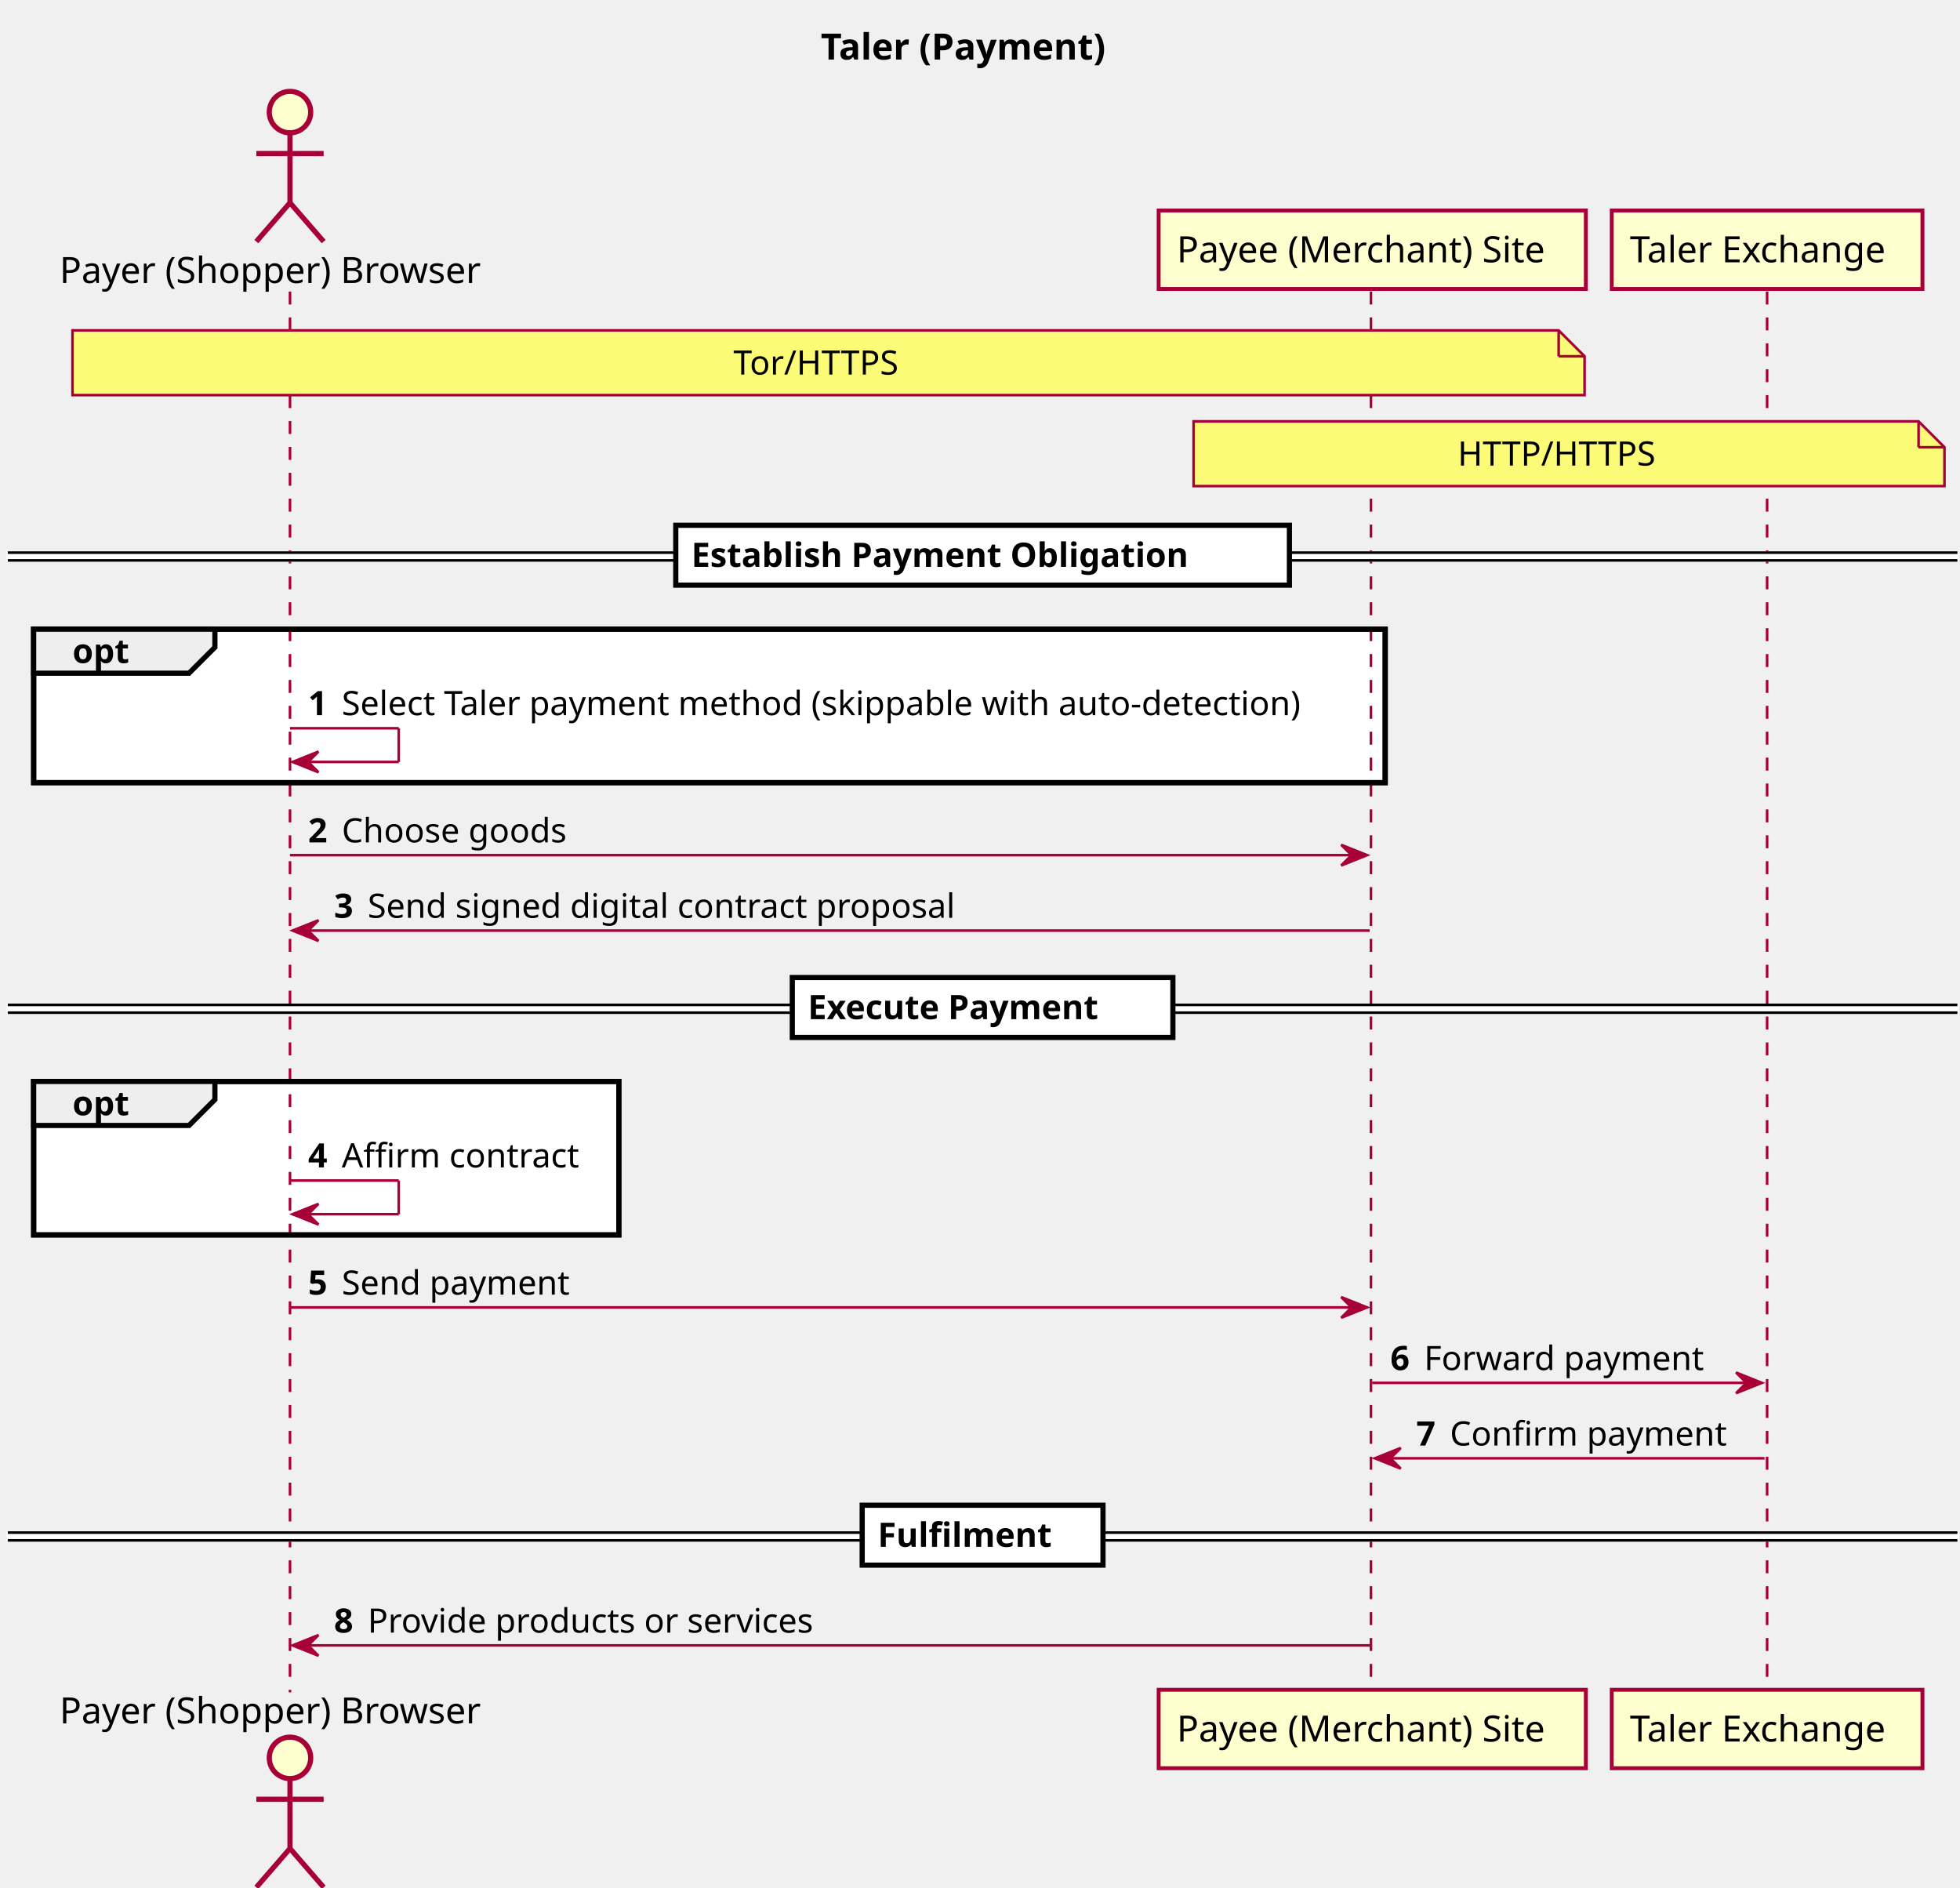
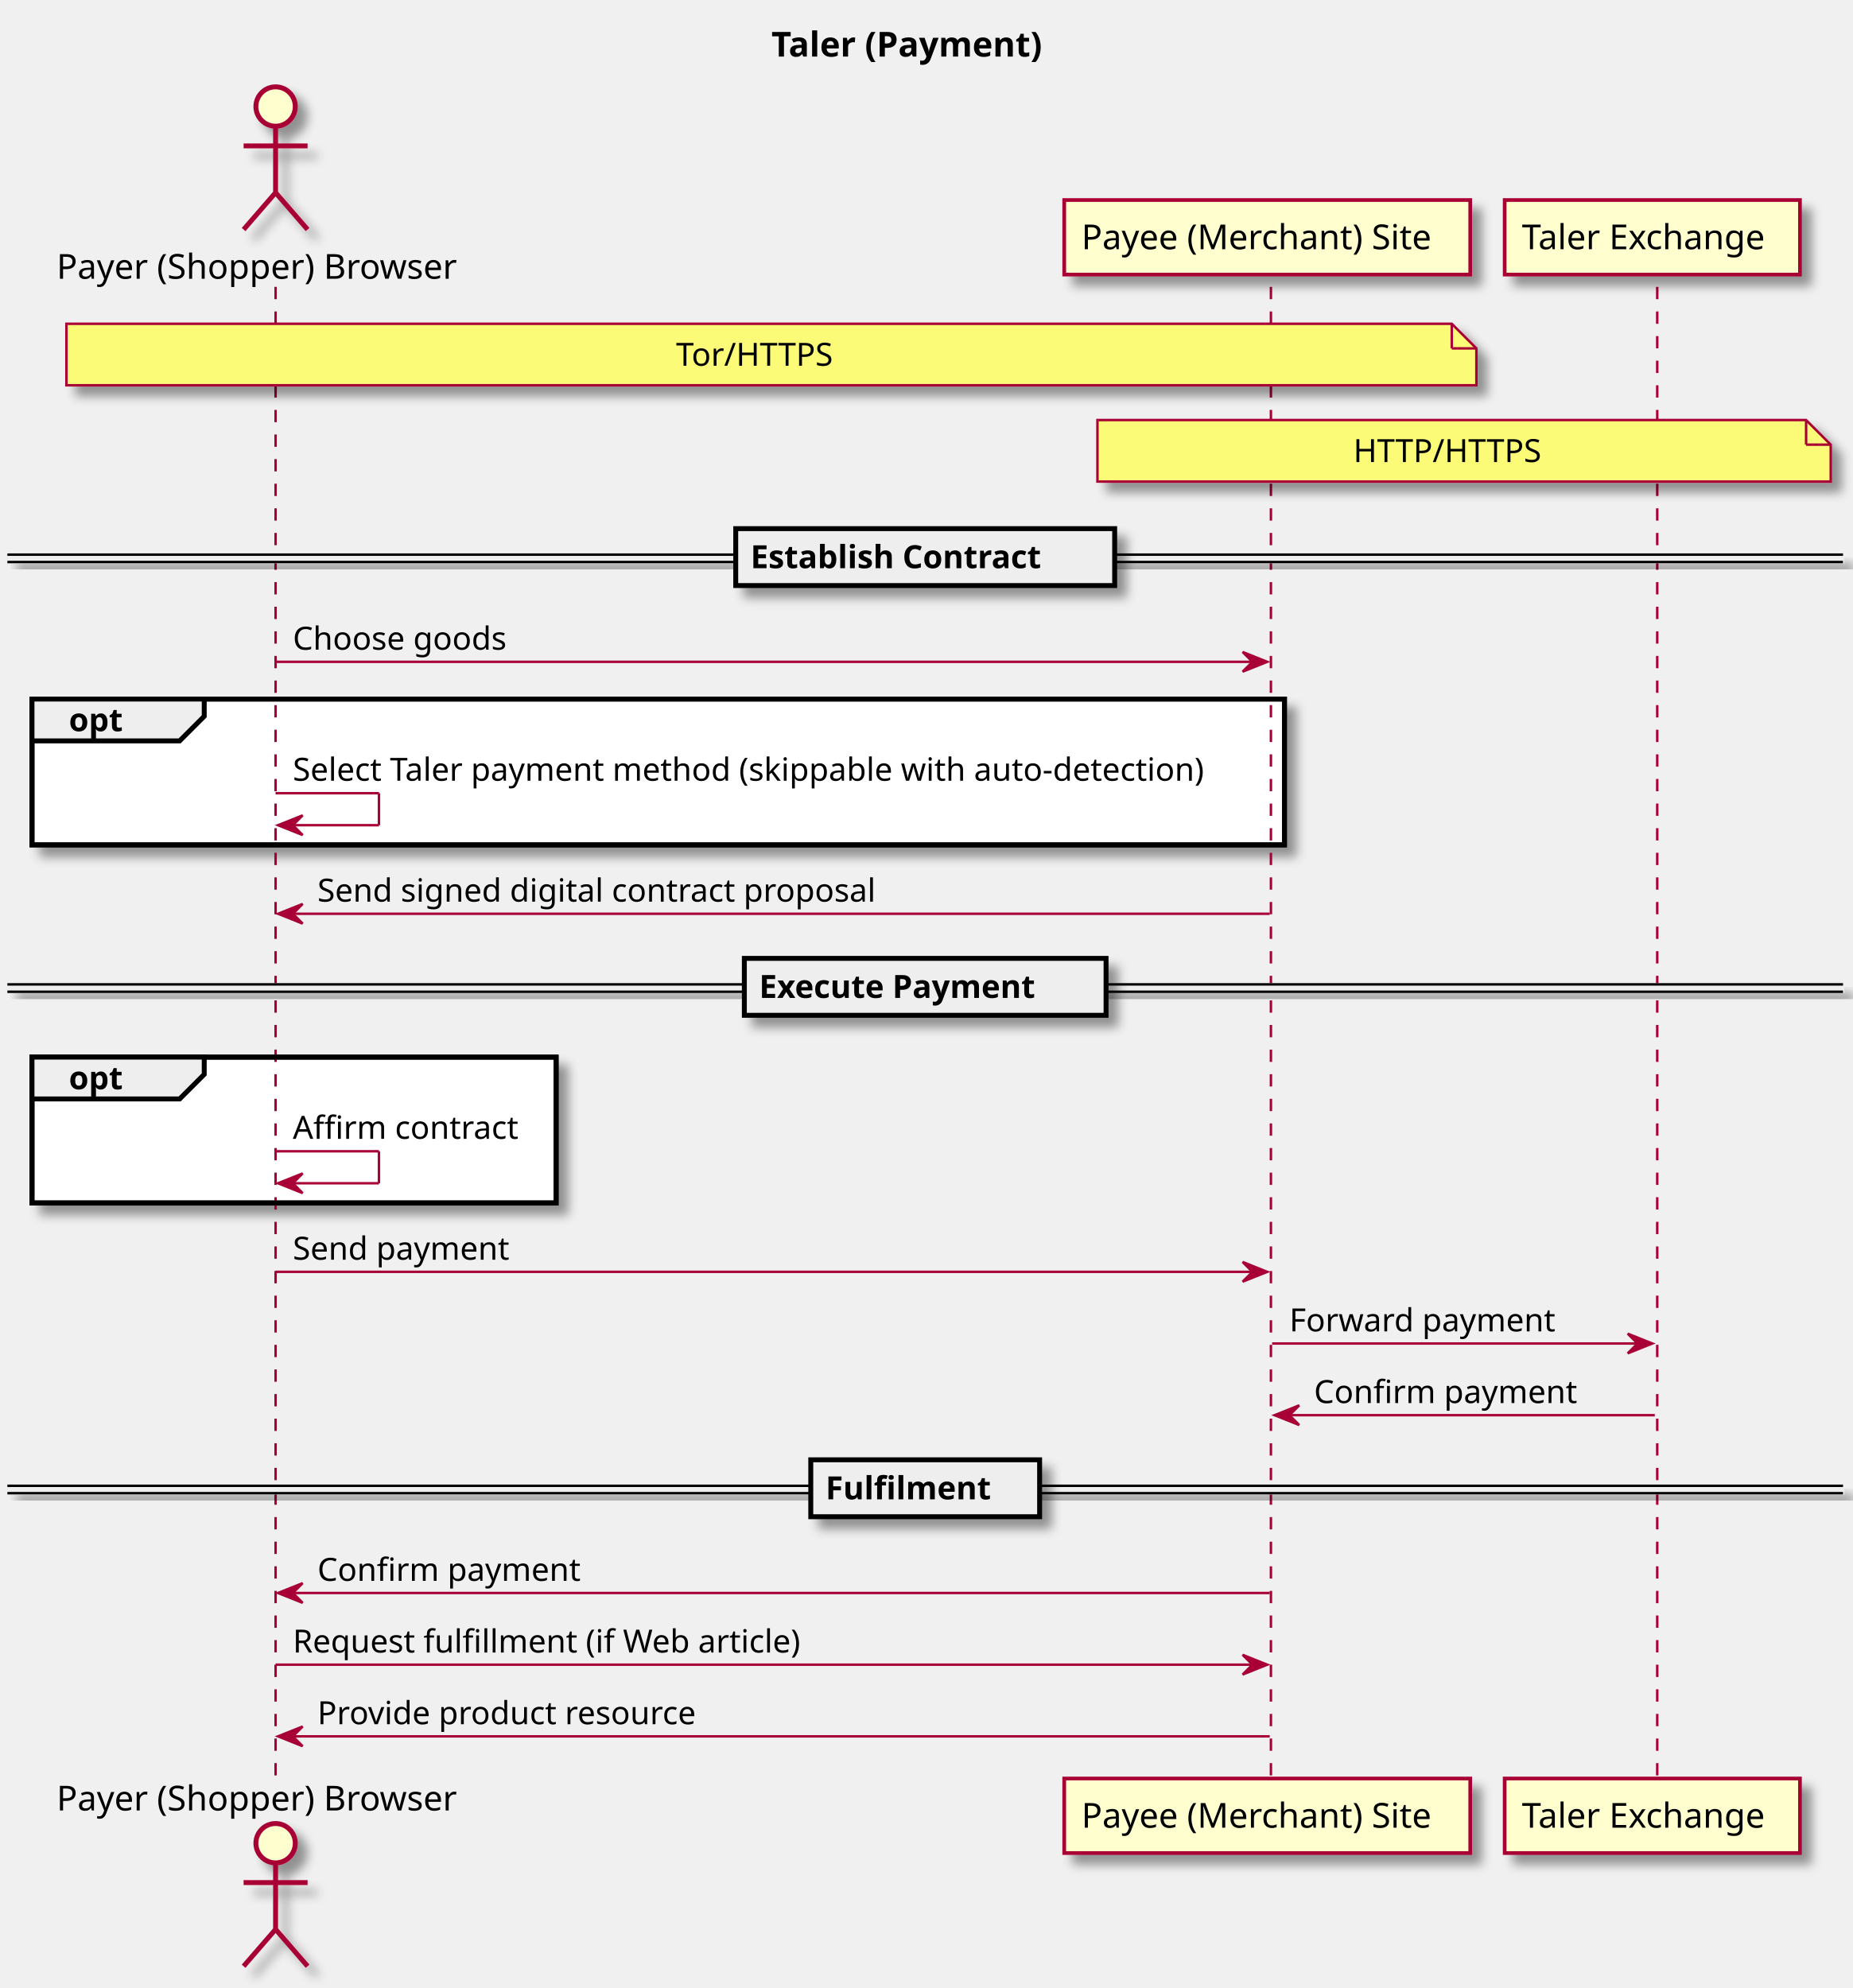
- <svg xmlns="http://www.w3.org/2000/svg" height="729px" style="width:757px;height:729px;" version="1.1" viewBox="0 0 757 729" width="757px">
-   <defs />
+ <svg xmlns="http://www.w3.org/2000/svg" height="808px" style="width:753px;height:808px;" version="1.1" viewBox="0 0 753 808" width="753px">
+   <defs>
+     <filter height="300%" id="f1" width="300%" x="-1" y="-1">
+       <feGaussianBlur result="blurOut" stdDeviation="2.0" />
+       <feColorMatrix in="blurOut" result="blurOut2" type="matrix" values="0 0 0 0 0 0 0 0 0 0 0 0 0 0 0 0 0 0 .4 0" />
+       <feOffset dx="4.0" dy="4.0" in="blurOut2" result="blurOut3" />
+       <feBlend in="SourceGraphic" in2="blurOut3" mode="normal" />
+     </filter>
+   </defs>
  <g>
-     <text fill="#000000" font-family="Lucida Sans" font-size="14" font-weight="bold" lengthAdjust="spacingAndGlyphs" textLength="125" x="317" y="22.995">Taler (Payment)</text>
-     <rect fill="#FFFFFF" height="59.266" style="stroke: #000000; stroke-width: 2.0;" width="522" x="13" y="242.992" />
-     <rect fill="#FFFFFF" height="59.266" style="stroke: #000000; stroke-width: 2.0;" width="226" x="13" y="417.656" />
-     <line style="stroke: #A80036; stroke-width: 1.0; stroke-dasharray: 5.0,5.0;" x1="112" x2="112" y1="112.594" y2="653.586" />
-     <line style="stroke: #A80036; stroke-width: 1.0; stroke-dasharray: 5.0,5.0;" x1="529.5" x2="529.5" y1="112.594" y2="653.586" />
-     <line style="stroke: #A80036; stroke-width: 1.0; stroke-dasharray: 5.0,5.0;" x1="682.5" x2="682.5" y1="112.594" y2="653.586" />
-     <text fill="#000000" font-family="Lucida Sans" font-size="14" lengthAdjust="spacingAndGlyphs" textLength="172" x="23" y="109.292">Payer (Shopper) Browser</text>
-     <ellipse cx="112" cy="43.297" fill="#FEFECE" rx="8" ry="8" style="stroke: #A80036; stroke-width: 2.0;" />
-     <path d="M112,51.297 L112,78.297 M99,59.297 L125,59.297 M112,78.297 L99,93.297 M112,78.297 L125,93.297 " fill="#FEFECE" style="stroke: #A80036; stroke-width: 2.0;" />
-     <text fill="#000000" font-family="Lucida Sans" font-size="14" lengthAdjust="spacingAndGlyphs" textLength="172" x="23" y="665.581">Payer (Shopper) Browser</text>
-     <ellipse cx="112" cy="678.883" fill="#FEFECE" rx="8" ry="8" style="stroke: #A80036; stroke-width: 2.0;" />
-     <path d="M112,686.883 L112,713.883 M99,694.883 L125,694.883 M112,713.883 L99,728.883 M112,713.883 L125,728.883 " fill="#FEFECE" style="stroke: #A80036; stroke-width: 2.0;" />
-     <rect fill="#FEFECE" height="30.297" style="stroke: #A80036; stroke-width: 1.5;" width="165" x="447.5" y="81.297" />
-     <text fill="#000000" font-family="Lucida Sans" font-size="14" lengthAdjust="spacingAndGlyphs" textLength="151" x="454.5" y="101.292">Payee (Merchant) Site</text>
-     <rect fill="#FEFECE" height="30.297" style="stroke: #A80036; stroke-width: 1.5;" width="165" x="447.5" y="652.586" />
-     <text fill="#000000" font-family="Lucida Sans" font-size="14" lengthAdjust="spacingAndGlyphs" textLength="151" x="454.5" y="672.581">Payee (Merchant) Site</text>
-     <rect fill="#FEFECE" height="30.297" style="stroke: #A80036; stroke-width: 1.5;" width="120" x="622.5" y="81.297" />
-     <text fill="#000000" font-family="Lucida Sans" font-size="14" lengthAdjust="spacingAndGlyphs" textLength="106" x="629.5" y="101.292">Taler Exchange</text>
-     <rect fill="#FEFECE" height="30.297" style="stroke: #A80036; stroke-width: 1.5;" width="120" x="622.5" y="652.586" />
-     <text fill="#000000" font-family="Lucida Sans" font-size="14" lengthAdjust="spacingAndGlyphs" textLength="106" x="629.5" y="672.581">Taler Exchange</text>
-     <polygon fill="#FBFB77" points="28,127.594,28,152.594,612,152.594,612,137.594,602,127.594,28,127.594" style="stroke: #A80036; stroke-width: 1.0;" />
-     <line style="stroke: #A80036; stroke-width: 1.0;" x1="602" x2="602" y1="127.594" y2="137.594" />
-     <line style="stroke: #A80036; stroke-width: 1.0;" x1="612" x2="602" y1="137.594" y2="137.594" />
-     <text fill="#000000" font-family="Lucida Sans" font-size="13" lengthAdjust="spacingAndGlyphs" textLength="65" x="283.25" y="144.661">Tor/HTTPS</text>
-     <polygon fill="#FBFB77" points="461,162.727,461,187.727,751,187.727,751,172.727,741,162.727,461,162.727" style="stroke: #A80036; stroke-width: 1.0;" />
-     <line style="stroke: #A80036; stroke-width: 1.0;" x1="741" x2="741" y1="162.727" y2="172.727" />
-     <line style="stroke: #A80036; stroke-width: 1.0;" x1="751" x2="741" y1="172.727" y2="172.727" />
-     <text fill="#000000" font-family="Lucida Sans" font-size="13" lengthAdjust="spacingAndGlyphs" textLength="77" x="563" y="179.793">HTTP/HTTPS</text>
-     <rect fill="#FFFFFF" height="3" style="stroke: #FFFFFF; stroke-width: 1.0;" width="753" x="3" y="213.426" />
-     <line style="stroke: #000000; stroke-width: 1.0;" x1="3" x2="756" y1="213.426" y2="213.426" />
-     <line style="stroke: #000000; stroke-width: 1.0;" x1="3" x2="756" y1="216.426" y2="216.426" />
-     <rect fill="#FFFFFF" height="23.133" style="stroke: #000000; stroke-width: 2.0;" width="237" x="261" y="202.859" />
-     <text fill="#000000" font-family="Lucida Sans" font-size="13" font-weight="bold" lengthAdjust="spacingAndGlyphs" textLength="218" x="267" y="218.926">Establish Payment Obligation</text>
-     <rect fill="none" height="59.266" style="stroke: #000000; stroke-width: 2.0;" width="522" x="13" y="242.992" />
-     <polygon fill="#EEEEEE" points="13,242.992,83,242.992,83,249.992,73,259.992,13,259.992,13,242.992" style="stroke: #000000; stroke-width: 2.0;" />
-     <text fill="#000000" font-family="Lucida Sans" font-size="13" font-weight="bold" lengthAdjust="spacingAndGlyphs" textLength="25" x="28" y="256.059">opt</text>
-     <line style="stroke: #A80036; stroke-width: 1.0;" x1="112" x2="154" y1="281.258" y2="281.258" />
-     <line style="stroke: #A80036; stroke-width: 1.0;" x1="154" x2="154" y1="281.258" y2="294.258" />
-     <line style="stroke: #A80036; stroke-width: 1.0;" x1="113" x2="154" y1="294.258" y2="294.258" />
-     <polygon fill="#A80036" points="123,290.258,113,294.258,123,298.258,119,294.258" style="stroke: #A80036; stroke-width: 1.0;" />
-     <text fill="#000000" font-family="Lucida Sans" font-size="13" font-weight="bold" lengthAdjust="spacingAndGlyphs" textLength="9" x="119" y="276.192">1</text>
-     <text fill="#000000" font-family="Lucida Sans" font-size="13" lengthAdjust="spacingAndGlyphs" textLength="391" x="132" y="276.192">Select Taler payment method (skippable with auto-detection)</text>
-     <polygon fill="#A80036" points="518,326.258,528,330.258,518,334.258,522,330.258" style="stroke: #A80036; stroke-width: 1.0;" />
-     <line style="stroke: #A80036; stroke-width: 1.0;" x1="112" x2="524" y1="330.258" y2="330.258" />
-     <text fill="#000000" font-family="Lucida Sans" font-size="13" font-weight="bold" lengthAdjust="spacingAndGlyphs" textLength="9" x="119" y="325.325">2</text>
-     <text fill="#000000" font-family="Lucida Sans" font-size="13" lengthAdjust="spacingAndGlyphs" textLength="91" x="132" y="325.325">Choose goods</text>
-     <polygon fill="#A80036" points="123,355.391,113,359.391,123,363.391,119,359.391" style="stroke: #A80036; stroke-width: 1.0;" />
-     <line style="stroke: #A80036; stroke-width: 1.0;" x1="117" x2="529" y1="359.391" y2="359.391" />
-     <text fill="#000000" font-family="Lucida Sans" font-size="13" font-weight="bold" lengthAdjust="spacingAndGlyphs" textLength="9" x="129" y="354.457">3</text>
-     <text fill="#000000" font-family="Lucida Sans" font-size="13" lengthAdjust="spacingAndGlyphs" textLength="237" x="142" y="354.457">Send signed digital contract proposal</text>
-     <rect fill="#FFFFFF" height="3" style="stroke: #FFFFFF; stroke-width: 1.0;" width="753" x="3" y="388.09" />
-     <line style="stroke: #000000; stroke-width: 1.0;" x1="3" x2="756" y1="388.09" y2="388.09" />
-     <line style="stroke: #000000; stroke-width: 1.0;" x1="3" x2="756" y1="391.09" y2="391.09" />
-     <rect fill="#FFFFFF" height="23.133" style="stroke: #000000; stroke-width: 2.0;" width="147" x="306" y="377.523" />
-     <text fill="#000000" font-family="Lucida Sans" font-size="13" font-weight="bold" lengthAdjust="spacingAndGlyphs" textLength="128" x="312" y="393.59">Execute Payment</text>
-     <rect fill="none" height="59.266" style="stroke: #000000; stroke-width: 2.0;" width="226" x="13" y="417.656" />
-     <polygon fill="#EEEEEE" points="13,417.656,83,417.656,83,424.656,73,434.656,13,434.656,13,417.656" style="stroke: #000000; stroke-width: 2.0;" />
-     <text fill="#000000" font-family="Lucida Sans" font-size="13" font-weight="bold" lengthAdjust="spacingAndGlyphs" textLength="25" x="28" y="430.723">opt</text>
-     <line style="stroke: #A80036; stroke-width: 1.0;" x1="112" x2="154" y1="455.922" y2="455.922" />
-     <line style="stroke: #A80036; stroke-width: 1.0;" x1="154" x2="154" y1="455.922" y2="468.922" />
-     <line style="stroke: #A80036; stroke-width: 1.0;" x1="113" x2="154" y1="468.922" y2="468.922" />
-     <polygon fill="#A80036" points="123,464.922,113,468.922,123,472.922,119,468.922" style="stroke: #A80036; stroke-width: 1.0;" />
-     <text fill="#000000" font-family="Lucida Sans" font-size="13" font-weight="bold" lengthAdjust="spacingAndGlyphs" textLength="9" x="119" y="450.856">4</text>
-     <text fill="#000000" font-family="Lucida Sans" font-size="13" lengthAdjust="spacingAndGlyphs" textLength="95" x="132" y="450.856">Affirm contract</text>
-     <polygon fill="#A80036" points="518,500.922,528,504.922,518,508.922,522,504.922" style="stroke: #A80036; stroke-width: 1.0;" />
-     <line style="stroke: #A80036; stroke-width: 1.0;" x1="112" x2="524" y1="504.922" y2="504.922" />
-     <text fill="#000000" font-family="Lucida Sans" font-size="13" font-weight="bold" lengthAdjust="spacingAndGlyphs" textLength="9" x="119" y="499.989">5</text>
-     <text fill="#000000" font-family="Lucida Sans" font-size="13" lengthAdjust="spacingAndGlyphs" textLength="94" x="132" y="499.989">Send payment</text>
-     <polygon fill="#A80036" points="670.5,530.055,680.5,534.055,670.5,538.055,674.5,534.055" style="stroke: #A80036; stroke-width: 1.0;" />
-     <line style="stroke: #A80036; stroke-width: 1.0;" x1="530" x2="676.5" y1="534.055" y2="534.055" />
-     <text fill="#000000" font-family="Lucida Sans" font-size="13" font-weight="bold" lengthAdjust="spacingAndGlyphs" textLength="9" x="537" y="529.122">6</text>
-     <text fill="#000000" font-family="Lucida Sans" font-size="13" lengthAdjust="spacingAndGlyphs" textLength="111" x="550" y="529.122">Forward payment</text>
-     <polygon fill="#A80036" points="541,559.188,531,563.188,541,567.188,537,563.188" style="stroke: #A80036; stroke-width: 1.0;" />
-     <line style="stroke: #A80036; stroke-width: 1.0;" x1="535" x2="681.5" y1="563.188" y2="563.188" />
-     <text fill="#000000" font-family="Lucida Sans" font-size="13" font-weight="bold" lengthAdjust="spacingAndGlyphs" textLength="9" x="547" y="558.254">7</text>
-     <text fill="#000000" font-family="Lucida Sans" font-size="13" lengthAdjust="spacingAndGlyphs" textLength="111" x="560" y="558.254">Confirm payment</text>
-     <rect fill="#FFFFFF" height="3" style="stroke: #FFFFFF; stroke-width: 1.0;" width="753" x="3" y="591.887" />
-     <line style="stroke: #000000; stroke-width: 1.0;" x1="3" x2="756" y1="591.887" y2="591.887" />
-     <line style="stroke: #000000; stroke-width: 1.0;" x1="3" x2="756" y1="594.887" y2="594.887" />
-     <rect fill="#FFFFFF" height="23.133" style="stroke: #000000; stroke-width: 2.0;" width="93" x="333" y="581.32" />
-     <text fill="#000000" font-family="Lucida Sans" font-size="13" font-weight="bold" lengthAdjust="spacingAndGlyphs" textLength="74" x="339" y="597.387">Fulfilment</text>
-     <polygon fill="#A80036" points="123,631.453,113,635.453,123,639.453,119,635.453" style="stroke: #A80036; stroke-width: 1.0;" />
-     <line style="stroke: #A80036; stroke-width: 1.0;" x1="117" x2="529" y1="635.453" y2="635.453" />
-     <text fill="#000000" font-family="Lucida Sans" font-size="13" font-weight="bold" lengthAdjust="spacingAndGlyphs" textLength="9" x="129" y="630.52">8</text>
-     <text fill="#000000" font-family="Lucida Sans" font-size="13" lengthAdjust="spacingAndGlyphs" textLength="180" x="142" y="630.52">Provide products or services</text>
+     <text fill="#000000" font-family="sans-serif" font-size="14" font-weight="bold" lengthAdjust="spacingAndGlyphs" textLength="125" x="313.5" y="22.995">Taler (Payment)</text>
+     <rect fill="#FFFFFF" filter="url(#f1)" height="59.266" style="stroke: #000000; stroke-width: 2.0;" width="509" x="13" y="284.125" />
+     <rect fill="#FFFFFF" filter="url(#f1)" height="59.266" style="stroke: #000000; stroke-width: 2.0;" width="213" x="13" y="429.656" />
+     <line style="stroke: #A80036; stroke-width: 1.0; stroke-dasharray: 5.0,5.0;" x1="112" x2="112" y1="116.594" y2="723.852" />
+     <line style="stroke: #A80036; stroke-width: 1.0; stroke-dasharray: 5.0,5.0;" x1="516.5" x2="516.5" y1="116.594" y2="723.852" />
+     <line style="stroke: #A80036; stroke-width: 1.0; stroke-dasharray: 5.0,5.0;" x1="673.5" x2="673.5" y1="116.594" y2="723.852" />
+     <text fill="#000000" font-family="sans-serif" font-size="14" lengthAdjust="spacingAndGlyphs" textLength="172" x="23" y="113.292">Payer (Shopper) Browser</text>
+     <ellipse cx="112" cy="43.297" fill="#FEFECE" filter="url(#f1)" rx="8" ry="8" style="stroke: #A80036; stroke-width: 2.0;" />
+     <path d="M112,51.297 L112,78.297 M99,59.297 L125,59.297 M112,78.297 L99,93.297 M112,78.297 L125,93.297 " fill="#FEFECE" filter="url(#f1)" style="stroke: #A80036; stroke-width: 2.0;" />
+     <text fill="#000000" font-family="sans-serif" font-size="14" lengthAdjust="spacingAndGlyphs" textLength="172" x="23" y="735.847">Payer (Shopper) Browser</text>
+     <ellipse cx="112" cy="749.148" fill="#FEFECE" filter="url(#f1)" rx="8" ry="8" style="stroke: #A80036; stroke-width: 2.0;" />
+     <path d="M112,757.148 L112,784.148 M99,765.148 L125,765.148 M112,784.148 L99,799.148 M112,784.148 L125,799.148 " fill="#FEFECE" filter="url(#f1)" style="stroke: #A80036; stroke-width: 2.0;" />
+     <rect fill="#FEFECE" filter="url(#f1)" height="30.297" style="stroke: #A80036; stroke-width: 1.5;" width="165" x="432.5" y="81.297" />
+     <text fill="#000000" font-family="sans-serif" font-size="14" lengthAdjust="spacingAndGlyphs" textLength="151" x="439.5" y="101.292">Payee (Merchant) Site</text>
+     <rect fill="#FEFECE" filter="url(#f1)" height="30.297" style="stroke: #A80036; stroke-width: 1.5;" width="165" x="432.5" y="722.852" />
+     <text fill="#000000" font-family="sans-serif" font-size="14" lengthAdjust="spacingAndGlyphs" textLength="151" x="439.5" y="742.847">Payee (Merchant) Site</text>
+     <rect fill="#FEFECE" filter="url(#f1)" height="30.297" style="stroke: #A80036; stroke-width: 1.5;" width="120" x="611.5" y="81.297" />
+     <text fill="#000000" font-family="sans-serif" font-size="14" lengthAdjust="spacingAndGlyphs" textLength="106" x="618.5" y="101.292">Taler Exchange</text>
+     <rect fill="#FEFECE" filter="url(#f1)" height="30.297" style="stroke: #A80036; stroke-width: 1.5;" width="120" x="611.5" y="722.852" />
+     <text fill="#000000" font-family="sans-serif" font-size="14" lengthAdjust="spacingAndGlyphs" textLength="106" x="618.5" y="742.847">Taler Exchange</text>
+     <polygon fill="#FBFB77" filter="url(#f1)" points="27,131.594,27,156.594,600,156.594,600,141.594,590,131.594,27,131.594" style="stroke: #A80036; stroke-width: 1.0;" />
+     <line style="stroke: #A80036; stroke-width: 1.0;" x1="590" x2="590" y1="131.594" y2="141.594" />
+     <line style="stroke: #A80036; stroke-width: 1.0;" x1="600" x2="590" y1="141.594" y2="141.594" />
+     <text fill="#000000" font-family="sans-serif" font-size="13" lengthAdjust="spacingAndGlyphs" textLength="65" x="274.75" y="148.661">Tor/HTTPS</text>
+     <polygon fill="#FBFB77" filter="url(#f1)" points="446,170.727,446,195.727,744,195.727,744,180.727,734,170.727,446,170.727" style="stroke: #A80036; stroke-width: 1.0;" />
+     <line style="stroke: #A80036; stroke-width: 1.0;" x1="734" x2="734" y1="170.727" y2="180.727" />
+     <line style="stroke: #A80036; stroke-width: 1.0;" x1="744" x2="734" y1="180.727" y2="180.727" />
+     <text fill="#000000" font-family="sans-serif" font-size="13" lengthAdjust="spacingAndGlyphs" textLength="77" x="550" y="187.793">HTTP/HTTPS</text>
+     <rect fill="#EEEEEE" filter="url(#f1)" height="3" style="stroke: #EEEEEE; stroke-width: 1.0;" width="746" x="3" y="225.426" />
+     <line style="stroke: #000000; stroke-width: 1.0;" x1="3" x2="749" y1="225.426" y2="225.426" />
+     <line style="stroke: #000000; stroke-width: 1.0;" x1="3" x2="749" y1="228.426" y2="228.426" />
+     <rect fill="#EEEEEE" filter="url(#f1)" height="23.133" style="stroke: #000000; stroke-width: 2.0;" width="154" x="299" y="214.859" />
+     <text fill="#000000" font-family="sans-serif" font-size="13" font-weight="bold" lengthAdjust="spacingAndGlyphs" textLength="135" x="305" y="230.926">Establish Contract</text>
+     <polygon fill="#A80036" points="505,264.992,515,268.992,505,272.992,509,268.992" style="stroke: #A80036; stroke-width: 1.0;" />
+     <line style="stroke: #A80036; stroke-width: 1.0;" x1="112" x2="511" y1="268.992" y2="268.992" />
+     <text fill="#000000" font-family="sans-serif" font-size="13" lengthAdjust="spacingAndGlyphs" textLength="91" x="119" y="264.059">Choose goods</text>
+     <rect fill="none" height="59.266" style="stroke: #000000; stroke-width: 2.0;" width="509" x="13" y="284.125" />
+     <polygon fill="#EEEEEE" points="13,284.125,83,284.125,83,291.125,73,301.125,13,301.125,13,284.125" style="stroke: #000000; stroke-width: 2.0;" />
+     <text fill="#000000" font-family="sans-serif" font-size="13" font-weight="bold" lengthAdjust="spacingAndGlyphs" textLength="25" x="28" y="297.192">opt</text>
+     <line style="stroke: #A80036; stroke-width: 1.0;" x1="112" x2="154" y1="322.391" y2="322.391" />
+     <line style="stroke: #A80036; stroke-width: 1.0;" x1="154" x2="154" y1="322.391" y2="335.391" />
+     <line style="stroke: #A80036; stroke-width: 1.0;" x1="113" x2="154" y1="335.391" y2="335.391" />
+     <polygon fill="#A80036" points="123,331.391,113,335.391,123,339.391,119,335.391" style="stroke: #A80036; stroke-width: 1.0;" />
+     <text fill="#000000" font-family="sans-serif" font-size="13" lengthAdjust="spacingAndGlyphs" textLength="391" x="119" y="317.325">Select Taler payment method (skippable with auto-detection)</text>
+     <polygon fill="#A80036" points="123,367.391,113,371.391,123,375.391,119,371.391" style="stroke: #A80036; stroke-width: 1.0;" />
+     <line style="stroke: #A80036; stroke-width: 1.0;" x1="117" x2="516" y1="371.391" y2="371.391" />
+     <text fill="#000000" font-family="sans-serif" font-size="13" lengthAdjust="spacingAndGlyphs" textLength="237" x="129" y="366.457">Send signed digital contract proposal</text>
+     <rect fill="#EEEEEE" filter="url(#f1)" height="3" style="stroke: #EEEEEE; stroke-width: 1.0;" width="746" x="3" y="400.09" />
+     <line style="stroke: #000000; stroke-width: 1.0;" x1="3" x2="749" y1="400.09" y2="400.09" />
+     <line style="stroke: #000000; stroke-width: 1.0;" x1="3" x2="749" y1="403.09" y2="403.09" />
+     <rect fill="#EEEEEE" filter="url(#f1)" height="23.133" style="stroke: #000000; stroke-width: 2.0;" width="147" x="302.5" y="389.523" />
+     <text fill="#000000" font-family="sans-serif" font-size="13" font-weight="bold" lengthAdjust="spacingAndGlyphs" textLength="128" x="308.5" y="405.59">Execute Payment</text>
+     <rect fill="none" height="59.266" style="stroke: #000000; stroke-width: 2.0;" width="213" x="13" y="429.656" />
+     <polygon fill="#EEEEEE" points="13,429.656,83,429.656,83,436.656,73,446.656,13,446.656,13,429.656" style="stroke: #000000; stroke-width: 2.0;" />
+     <text fill="#000000" font-family="sans-serif" font-size="13" font-weight="bold" lengthAdjust="spacingAndGlyphs" textLength="25" x="28" y="442.723">opt</text>
+     <line style="stroke: #A80036; stroke-width: 1.0;" x1="112" x2="154" y1="467.922" y2="467.922" />
+     <line style="stroke: #A80036; stroke-width: 1.0;" x1="154" x2="154" y1="467.922" y2="480.922" />
+     <line style="stroke: #A80036; stroke-width: 1.0;" x1="113" x2="154" y1="480.922" y2="480.922" />
+     <polygon fill="#A80036" points="123,476.922,113,480.922,123,484.922,119,480.922" style="stroke: #A80036; stroke-width: 1.0;" />
+     <text fill="#000000" font-family="sans-serif" font-size="13" lengthAdjust="spacingAndGlyphs" textLength="95" x="119" y="462.856">Affirm contract</text>
+     <polygon fill="#A80036" points="505,512.922,515,516.922,505,520.922,509,516.922" style="stroke: #A80036; stroke-width: 1.0;" />
+     <line style="stroke: #A80036; stroke-width: 1.0;" x1="112" x2="511" y1="516.922" y2="516.922" />
+     <text fill="#000000" font-family="sans-serif" font-size="13" lengthAdjust="spacingAndGlyphs" textLength="94" x="119" y="511.989">Send payment</text>
+     <polygon fill="#A80036" points="661.5,542.055,671.5,546.055,661.5,550.055,665.5,546.055" style="stroke: #A80036; stroke-width: 1.0;" />
+     <line style="stroke: #A80036; stroke-width: 1.0;" x1="517" x2="667.5" y1="546.055" y2="546.055" />
+     <text fill="#000000" font-family="sans-serif" font-size="13" lengthAdjust="spacingAndGlyphs" textLength="111" x="524" y="541.122">Forward payment</text>
+     <polygon fill="#A80036" points="528,571.188,518,575.188,528,579.188,524,575.188" style="stroke: #A80036; stroke-width: 1.0;" />
+     <line style="stroke: #A80036; stroke-width: 1.0;" x1="522" x2="672.5" y1="575.188" y2="575.188" />
+     <text fill="#000000" font-family="sans-serif" font-size="13" lengthAdjust="spacingAndGlyphs" textLength="111" x="534" y="570.254">Confirm payment</text>
+     <rect fill="#EEEEEE" filter="url(#f1)" height="3" style="stroke: #EEEEEE; stroke-width: 1.0;" width="746" x="3" y="603.887" />
+     <line style="stroke: #000000; stroke-width: 1.0;" x1="3" x2="749" y1="603.887" y2="603.887" />
+     <line style="stroke: #000000; stroke-width: 1.0;" x1="3" x2="749" y1="606.887" y2="606.887" />
+     <rect fill="#EEEEEE" filter="url(#f1)" height="23.133" style="stroke: #000000; stroke-width: 2.0;" width="93" x="329.5" y="593.32" />
+     <text fill="#000000" font-family="sans-serif" font-size="13" font-weight="bold" lengthAdjust="spacingAndGlyphs" textLength="74" x="335.5" y="609.387">Fulfilment</text>
+     <polygon fill="#A80036" points="123,643.453,113,647.453,123,651.453,119,647.453" style="stroke: #A80036; stroke-width: 1.0;" />
+     <line style="stroke: #A80036; stroke-width: 1.0;" x1="117" x2="516" y1="647.453" y2="647.453" />
+     <text fill="#000000" font-family="sans-serif" font-size="13" lengthAdjust="spacingAndGlyphs" textLength="111" x="129" y="642.52">Confirm payment</text>
+     <polygon fill="#A80036" points="505,672.586,515,676.586,505,680.586,509,676.586" style="stroke: #A80036; stroke-width: 1.0;" />
+     <line style="stroke: #A80036; stroke-width: 1.0;" x1="112" x2="511" y1="676.586" y2="676.586" />
+     <text fill="#000000" font-family="sans-serif" font-size="13" lengthAdjust="spacingAndGlyphs" textLength="213" x="119" y="671.653">Request fulfillment (if Web article)</text>
+     <polygon fill="#A80036" points="123,701.719,113,705.719,123,709.719,119,705.719" style="stroke: #A80036; stroke-width: 1.0;" />
+     <line style="stroke: #A80036; stroke-width: 1.0;" x1="117" x2="516" y1="705.719" y2="705.719" />
+     <text fill="#000000" font-family="sans-serif" font-size="13" lengthAdjust="spacingAndGlyphs" textLength="160" x="129" y="700.786">Provide product resource</text>
  </g>
</svg>
